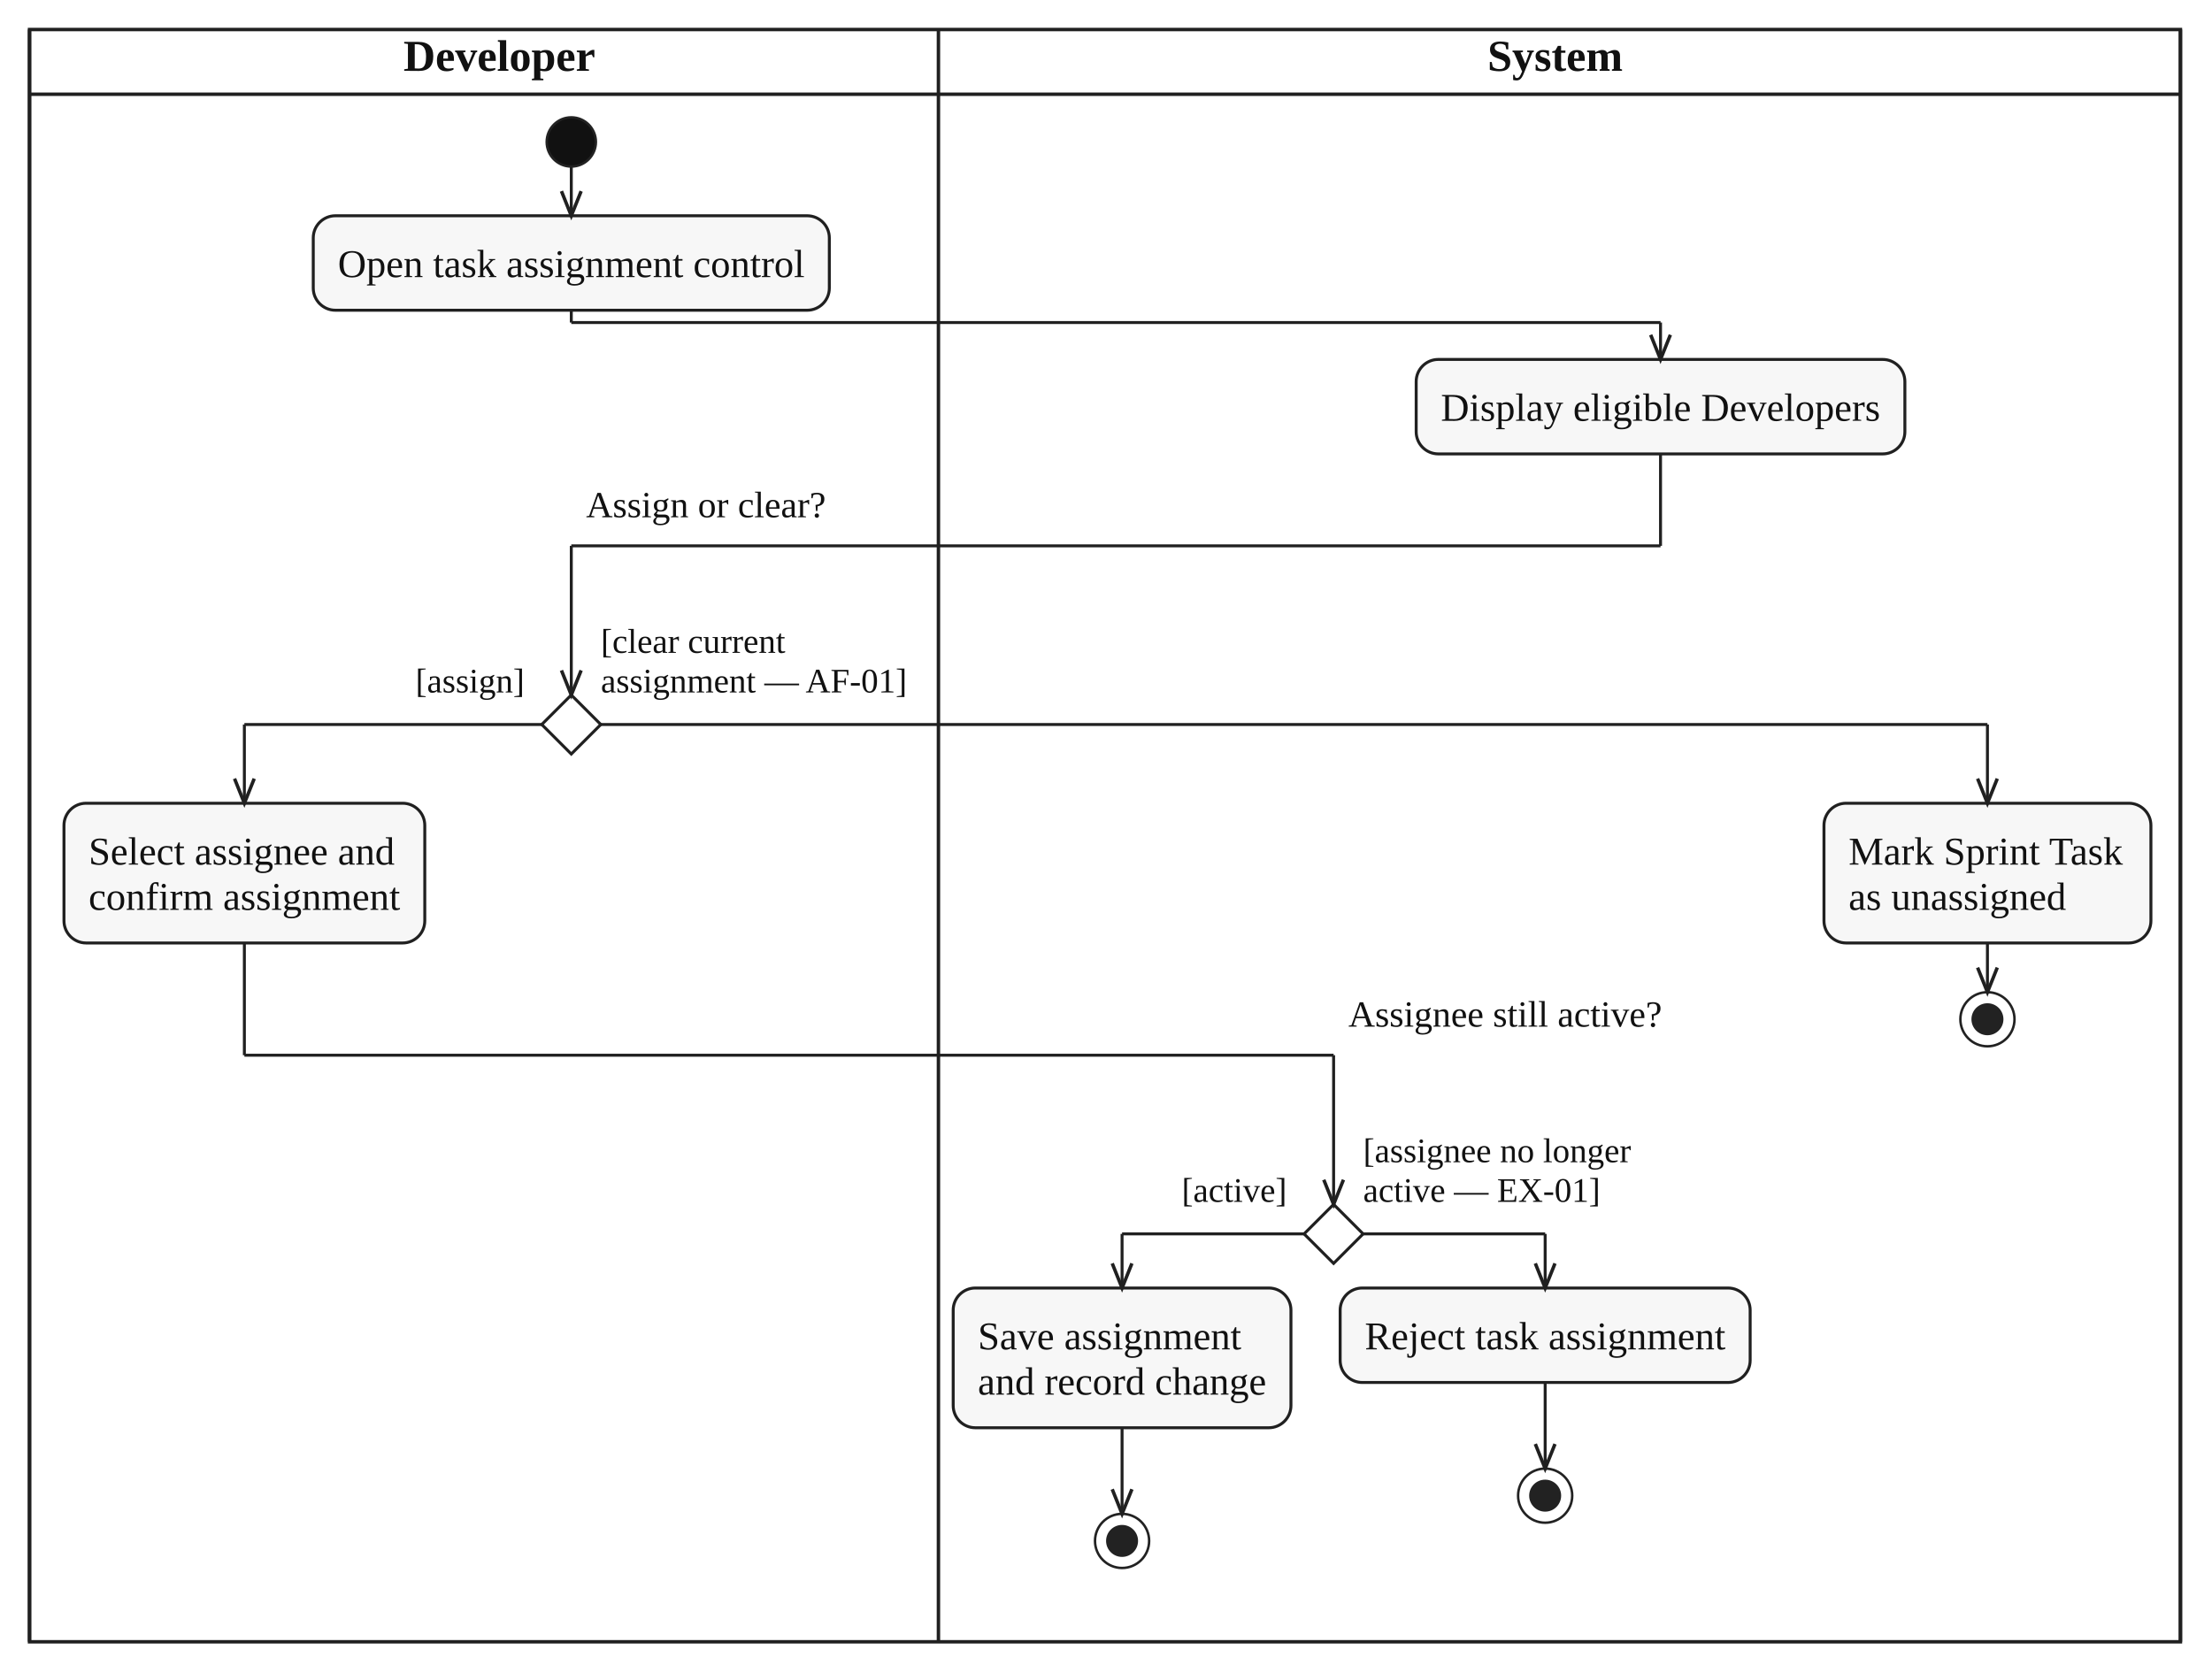
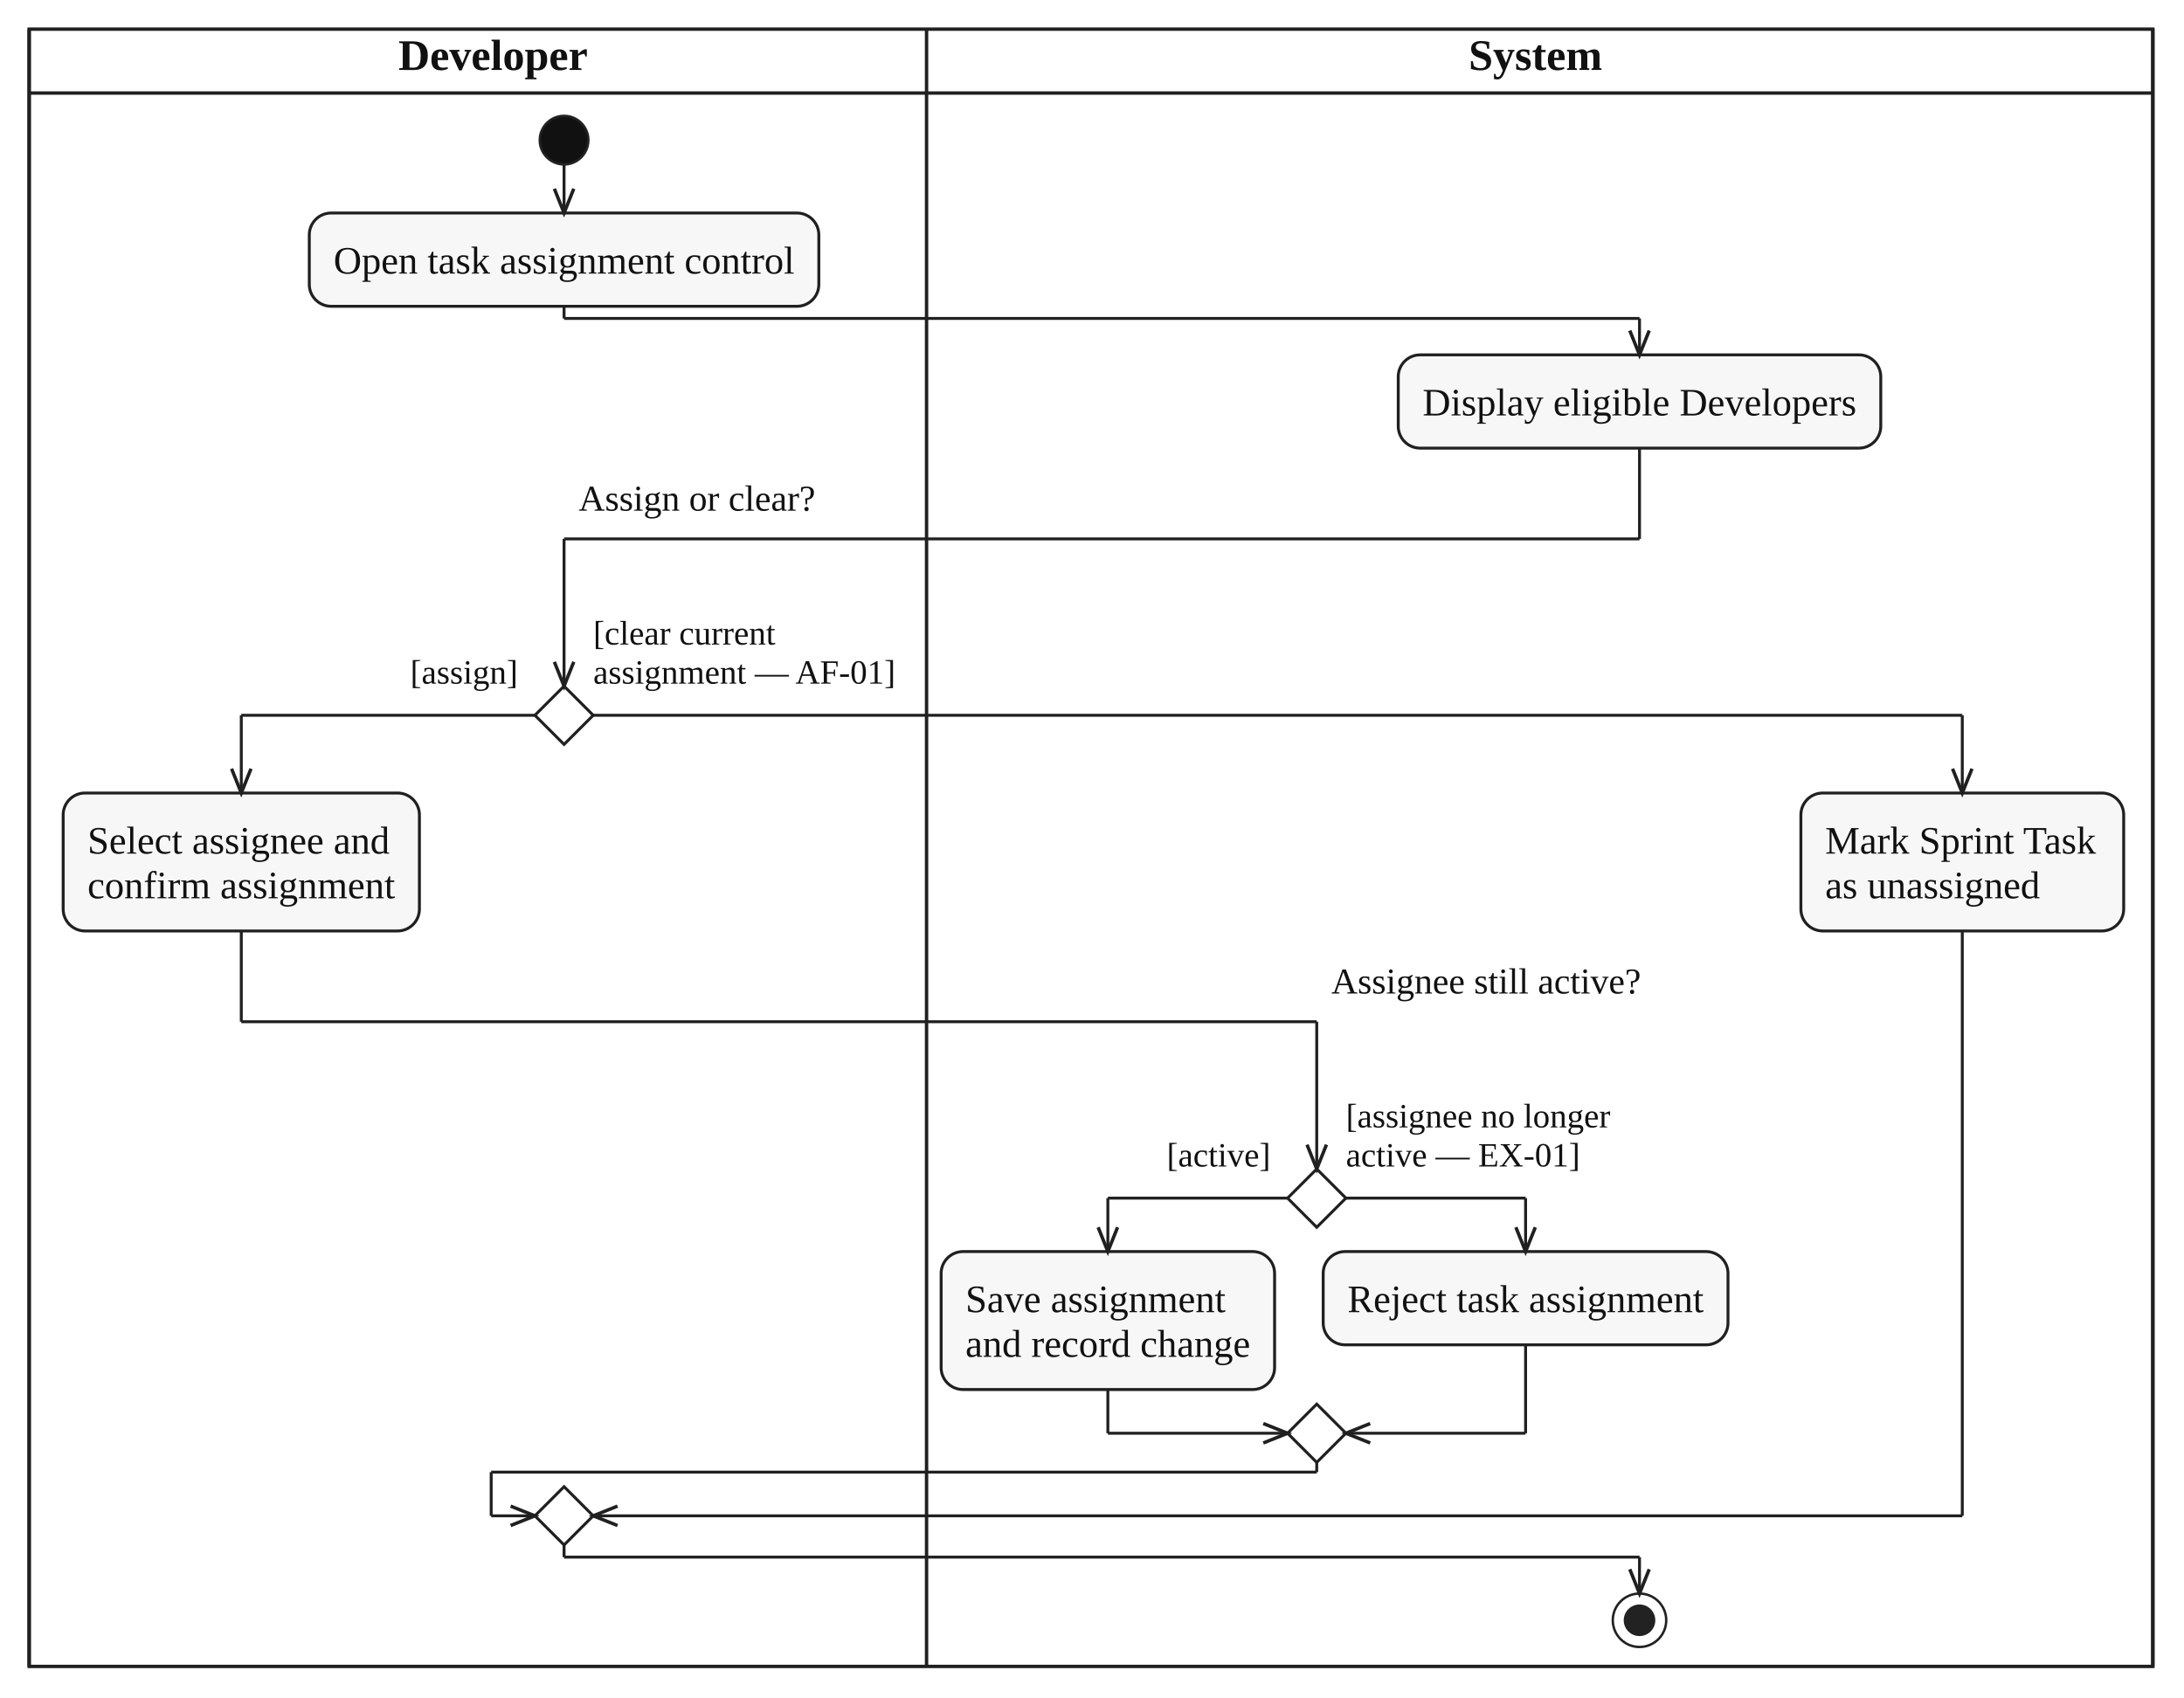
- <svg xmlns="http://www.w3.org/2000/svg" contentStyleType="text/css" height="680px" preserveAspectRatio="none" style="width:899px;height:680px;background:#FFFFFF;" version="1.1" viewBox="-5 0.394 899 680" width="899px" zoomAndPan="magnify" data-pres-formatted="1">
-   <rect id="pres-background" x="-5" y="0.394" width="899" height="680" fill="#FFFFFF" stroke="none" />
+ <svg xmlns="http://www.w3.org/2000/svg" contentStyleType="text/css" height="699px" preserveAspectRatio="none" style="width:899px;height:699px;background:#FFFFFF;" version="1.1" viewBox="-5 0.394 899 699" width="899px" zoomAndPan="magnify" data-pres-formatted="1">
+   <rect id="pres-background" x="-5" y="0.394" width="899" height="699" fill="#FFFFFF" stroke="none" />
  <defs />
  <g>
    <rect fill="#FFFFFF" height="30.698" style="stroke:#FFFFFF;stroke-width:1.0;" width="859.422" x="15" y="12.394" />
    <ellipse cx="227.185" cy="58.092" fill="#111111" rx="10" ry="10" style="stroke:#222222;stroke-width:1.0;" />
    <rect fill="#F7F7F7" height="38.398" rx="9" ry="9" style="stroke:#202020;stroke-width:1.2;" width="209.742" x="122.314" y="88.092" />
    <text fill="#111111" font-family="Times New Roman" font-size="16" lengthAdjust="spacing" textLength="189.742" x="132.314" y="113.029">Open task assignment control</text>
    <polygon fill="#FFFFFF" points="227.185,282.876,239.185,294.876,227.185,306.876,215.185,294.876,227.185,282.876" style="stroke:#202020;stroke-width:1.2;" />
    <text fill="#111111" font-family="Times New Roman" font-size="15" lengthAdjust="spacing" textLength="97.463" x="233.185" y="210.637">Assign or clear?</text>
    <text fill="#111111" font-family="Times New Roman" font-size="15" lengthAdjust="spacing" textLength="3.75" x="233.185" y="227.886"> </text>
    <text fill="#111111" font-family="Times New Roman" font-size="15" lengthAdjust="spacing" textLength="3.75" x="233.185" y="245.134"> </text>
    <text fill="#111111" font-family="Times New Roman" font-size="15" lengthAdjust="spacing" textLength="3.75" x="233.185" y="262.383"> </text>
    <text fill="#111111" font-family="Times New Roman" font-size="15" lengthAdjust="spacing" textLength="3.75" x="233.185" y="279.631"> </text>
    <text fill="#111111" font-family="Times New Roman" font-size="14" lengthAdjust="spacing" textLength="51.324" x="163.86" y="281.848">[assign]  </text>
    <text fill="#111111" font-family="Times New Roman" font-size="6" lengthAdjust="spacing" textLength="1.5" x="163.86" y="290.478"> </text>
    <text fill="#111111" font-family="Times New Roman" font-size="14" lengthAdjust="spacing" textLength="81.997" x="239.185" y="265.749">  [clear current</text>
    <text fill="#111111" font-family="Times New Roman" font-size="14" lengthAdjust="spacing" textLength="132.214" x="239.185" y="281.848">  assignment — AF-01]</text>
    <text fill="#111111" font-family="Times New Roman" font-size="6" lengthAdjust="spacing" textLength="1.5" x="239.185" y="290.478"> </text>
    <rect fill="#F7F7F7" height="56.797" rx="9" ry="9" style="stroke:#202020;stroke-width:1.2;" width="146.641" x="21" y="326.876" />
    <text fill="#111111" font-family="Times New Roman" font-size="16" lengthAdjust="spacing" textLength="124.398" x="31" y="351.813">Select assignee and</text>
    <text fill="#111111" font-family="Times New Roman" font-size="16" lengthAdjust="spacing" textLength="126.641" x="31" y="370.212">confirm assignment</text>
-     <line style="stroke:#202020;stroke-width:1.4;" x1="7" x2="7" y1="12.394" y2="667.712" />
+     <polygon fill="#FFFFFF" points="227.185,612.457,239.185,624.457,227.185,636.457,215.185,624.457,227.185,612.457" style="stroke:#202020;stroke-width:1.2;" />
+     <line style="stroke:#202020;stroke-width:1.4;" x1="7" x2="7" y1="12.394" y2="686.457" />
    <rect fill="#F7F7F7" height="38.398" rx="9" ry="9" style="stroke:#202020;stroke-width:1.2;" width="198.617" x="570.562" y="146.49" />
    <text fill="#111111" font-family="Times New Roman" font-size="16" lengthAdjust="spacing" textLength="178.617" x="580.562" y="171.428">Display eligible Developers</text>
-     <polygon fill="#FFFFFF" points="537.006,489.916,549.006,501.916,537.006,513.915,525.006,501.916,537.006,489.916" style="stroke:#202020;stroke-width:1.2;" />
-     <text fill="#111111" font-family="Times New Roman" font-size="15" lengthAdjust="spacing" textLength="127.463" x="543.006" y="417.677">Assignee still active?</text>
-     <text fill="#111111" font-family="Times New Roman" font-size="15" lengthAdjust="spacing" textLength="3.75" x="543.006" y="434.925"> </text>
-     <text fill="#111111" font-family="Times New Roman" font-size="15" lengthAdjust="spacing" textLength="3.75" x="543.006" y="452.174"> </text>
-     <text fill="#111111" font-family="Times New Roman" font-size="15" lengthAdjust="spacing" textLength="3.75" x="543.006" y="469.422"> </text>
-     <text fill="#111111" font-family="Times New Roman" font-size="15" lengthAdjust="spacing" textLength="3.75" x="543.006" y="486.671"> </text>
-     <text fill="#111111" font-family="Times New Roman" font-size="14" lengthAdjust="spacing" textLength="49.745" x="475.261" y="488.887">[active]  </text>
-     <text fill="#111111" font-family="Times New Roman" font-size="6" lengthAdjust="spacing" textLength="1.5" x="475.261" y="497.517"> </text>
-     <text fill="#111111" font-family="Times New Roman" font-size="14" lengthAdjust="spacing" textLength="115.856" x="549.006" y="472.789">  [assignee no longer</text>
-     <text fill="#111111" font-family="Times New Roman" font-size="14" lengthAdjust="spacing" textLength="103.407" x="549.006" y="488.887">  active — EX-01]</text>
-     <text fill="#111111" font-family="Times New Roman" font-size="6" lengthAdjust="spacing" textLength="1.5" x="549.006" y="497.517"> </text>
-     <rect fill="#F7F7F7" height="56.797" rx="9" ry="9" style="stroke:#202020;stroke-width:1.2;" width="137.266" x="382.398" y="523.915" />
-     <text fill="#111111" font-family="Times New Roman" font-size="16" lengthAdjust="spacing" textLength="107.094" x="392.398" y="548.853">Save assignment</text>
-     <text fill="#111111" font-family="Times New Roman" font-size="16" lengthAdjust="spacing" textLength="117.266" x="392.398" y="567.251">and record change</text>
-     <ellipse cx="451.031" cy="626.712" fill="none" rx="11" ry="11" style="stroke:#222222;stroke-width:1.0;" />
-     <ellipse cx="451.031" cy="626.712" fill="#222222" rx="6" ry="6" style="stroke:#222222;stroke-width:1.0;" />
-     <rect fill="#F7F7F7" height="38.398" rx="9" ry="9" style="stroke:#202020;stroke-width:1.2;" width="166.633" x="539.664" y="523.915" />
-     <text fill="#111111" font-family="Times New Roman" font-size="16" lengthAdjust="spacing" textLength="146.633" x="549.664" y="548.853">Reject task assignment</text>
-     <ellipse cx="622.981" cy="608.314" fill="none" rx="11" ry="11" style="stroke:#222222;stroke-width:1.0;" />
-     <ellipse cx="622.981" cy="608.314" fill="#222222" rx="6" ry="6" style="stroke:#222222;stroke-width:1.0;" />
+     <polygon fill="#FFFFFF" points="537.006,481.66,549.006,493.66,537.006,505.66,525.006,493.66,537.006,481.66" style="stroke:#202020;stroke-width:1.2;" />
+     <text fill="#111111" font-family="Times New Roman" font-size="15" lengthAdjust="spacing" textLength="127.463" x="543.006" y="409.421">Assignee still active?</text>
+     <text fill="#111111" font-family="Times New Roman" font-size="15" lengthAdjust="spacing" textLength="3.75" x="543.006" y="426.67"> </text>
+     <text fill="#111111" font-family="Times New Roman" font-size="15" lengthAdjust="spacing" textLength="3.75" x="543.006" y="443.918"> </text>
+     <text fill="#111111" font-family="Times New Roman" font-size="15" lengthAdjust="spacing" textLength="3.75" x="543.006" y="461.167"> </text>
+     <text fill="#111111" font-family="Times New Roman" font-size="15" lengthAdjust="spacing" textLength="3.75" x="543.006" y="478.416"> </text>
+     <text fill="#111111" font-family="Times New Roman" font-size="14" lengthAdjust="spacing" textLength="49.745" x="475.261" y="480.632">[active]  </text>
+     <text fill="#111111" font-family="Times New Roman" font-size="6" lengthAdjust="spacing" textLength="1.5" x="475.261" y="489.262"> </text>
+     <text fill="#111111" font-family="Times New Roman" font-size="14" lengthAdjust="spacing" textLength="115.856" x="549.006" y="464.533">  [assignee no longer</text>
+     <text fill="#111111" font-family="Times New Roman" font-size="14" lengthAdjust="spacing" textLength="103.407" x="549.006" y="480.632">  active — EX-01]</text>
+     <text fill="#111111" font-family="Times New Roman" font-size="6" lengthAdjust="spacing" textLength="1.5" x="549.006" y="489.262"> </text>
+     <rect fill="#F7F7F7" height="56.797" rx="9" ry="9" style="stroke:#202020;stroke-width:1.2;" width="137.266" x="382.398" y="515.66" />
+     <text fill="#111111" font-family="Times New Roman" font-size="16" lengthAdjust="spacing" textLength="107.094" x="392.398" y="540.598">Save assignment</text>
+     <text fill="#111111" font-family="Times New Roman" font-size="16" lengthAdjust="spacing" textLength="117.266" x="392.398" y="558.996">and record change</text>
+     <rect fill="#F7F7F7" height="38.398" rx="9" ry="9" style="stroke:#202020;stroke-width:1.2;" width="166.633" x="539.664" y="515.66" />
+     <text fill="#111111" font-family="Times New Roman" font-size="16" lengthAdjust="spacing" textLength="146.633" x="549.664" y="540.598">Reject task assignment</text>
+     <polygon fill="#FFFFFF" points="537.006,578.457,549.006,590.457,537.006,602.457,525.006,590.457,537.006,578.457" style="stroke:#202020;stroke-width:1.2;" />
    <rect fill="#F7F7F7" height="56.797" rx="9" ry="9" style="stroke:#202020;stroke-width:1.2;" width="132.875" x="736.297" y="326.876" />
    <text fill="#111111" font-family="Times New Roman" font-size="16" lengthAdjust="spacing" textLength="112.875" x="746.297" y="351.813">Mark Sprint Task</text>
    <text fill="#111111" font-family="Times New Roman" font-size="16" lengthAdjust="spacing" textLength="88.43" x="746.297" y="370.212">as unassigned</text>
-     <ellipse cx="802.734" cy="414.673" fill="none" rx="11" ry="11" style="stroke:#222222;stroke-width:1.0;" />
-     <ellipse cx="802.734" cy="414.673" fill="#222222" rx="6" ry="6" style="stroke:#222222;stroke-width:1.0;" />
-     <line style="stroke:#202020;stroke-width:1.4;" x1="376.398" x2="376.398" y1="12.394" y2="667.712" />
-     <line style="stroke:#202020;stroke-width:1.4;" x1="881.172" x2="881.172" y1="12.394" y2="667.712" />
+     <ellipse cx="669.87" cy="667.457" fill="none" rx="11" ry="11" style="stroke:#222222;stroke-width:1.0;" />
+     <ellipse cx="669.87" cy="667.457" fill="#222222" rx="6" ry="6" style="stroke:#222222;stroke-width:1.0;" />
+     <line style="stroke:#202020;stroke-width:1.4;" x1="376.398" x2="376.398" y1="12.394" y2="686.457" />
+     <line style="stroke:#202020;stroke-width:1.4;" x1="881.172" x2="881.172" y1="12.394" y2="686.457" />
    <line style="stroke:#202020;stroke-width:1.2;" x1="227.185" x2="227.185" y1="68.092" y2="88.092" />
    <polyline points="223.185,78.092 227.185,88.092 231.185,78.092" fill="none" stroke="#202020" stroke-width="1.4" stroke-linejoin="miter" stroke-linecap="butt" class="open-arrowhead" />
    <line style="stroke:#202020;stroke-width:1.2;" x1="215.185" x2="94.32" y1="294.876" y2="294.876" />
    <line style="stroke:#202020;stroke-width:1.2;" x1="94.32" x2="94.32" y1="294.876" y2="326.876" />
    <polyline points="90.32,316.876 94.32,326.876 98.32,316.876" fill="none" stroke="#202020" stroke-width="1.4" stroke-linejoin="miter" stroke-linecap="butt" class="open-arrowhead" />
-     <line style="stroke:#202020;stroke-width:1.2;" x1="451.031" x2="451.031" y1="580.712" y2="615.712" />
-     <polyline points="447.031,605.712 451.031,615.712 455.031,605.712" fill="none" stroke="#202020" stroke-width="1.4" stroke-linejoin="miter" stroke-linecap="butt" class="open-arrowhead" />
-     <line style="stroke:#202020;stroke-width:1.2;" x1="622.981" x2="622.981" y1="562.314" y2="597.314" />
-     <polyline points="618.981,587.314 622.981,597.314 626.981,587.314" fill="none" stroke="#202020" stroke-width="1.4" stroke-linejoin="miter" stroke-linecap="butt" class="open-arrowhead" />
-     <line style="stroke:#202020;stroke-width:1.2;" x1="525.006" x2="451.031" y1="501.916" y2="501.916" />
-     <line style="stroke:#202020;stroke-width:1.2;" x1="451.031" x2="451.031" y1="501.916" y2="523.915" />
-     <polyline points="447.031,513.915 451.031,523.915 455.031,513.915" fill="none" stroke="#202020" stroke-width="1.4" stroke-linejoin="miter" stroke-linecap="butt" class="open-arrowhead" />
-     <line style="stroke:#202020;stroke-width:1.2;" x1="549.006" x2="622.981" y1="501.916" y2="501.916" />
-     <line style="stroke:#202020;stroke-width:1.2;" x1="622.981" x2="622.981" y1="501.916" y2="523.915" />
-     <polyline points="618.981,513.915 622.981,523.915 626.981,513.915" fill="none" stroke="#202020" stroke-width="1.4" stroke-linejoin="miter" stroke-linecap="butt" class="open-arrowhead" />
-     <line style="stroke:#202020;stroke-width:1.2;" x1="802.734" x2="802.734" y1="383.673" y2="403.673" />
-     <polyline points="798.734,393.673 802.734,403.673 806.734,393.673" fill="none" stroke="#202020" stroke-width="1.4" stroke-linejoin="miter" stroke-linecap="butt" class="open-arrowhead" />
+     <line style="stroke:#202020;stroke-width:1.2;" x1="525.006" x2="451.031" y1="493.66" y2="493.66" />
+     <line style="stroke:#202020;stroke-width:1.2;" x1="451.031" x2="451.031" y1="493.66" y2="515.66" />
+     <polyline points="447.031,505.66 451.031,515.66 455.031,505.66" fill="none" stroke="#202020" stroke-width="1.4" stroke-linejoin="miter" stroke-linecap="butt" class="open-arrowhead" />
+     <line style="stroke:#202020;stroke-width:1.2;" x1="549.006" x2="622.981" y1="493.66" y2="493.66" />
+     <line style="stroke:#202020;stroke-width:1.2;" x1="622.981" x2="622.981" y1="493.66" y2="515.66" />
+     <polyline points="618.981,505.66 622.981,515.66 626.981,505.66" fill="none" stroke="#202020" stroke-width="1.4" stroke-linejoin="miter" stroke-linecap="butt" class="open-arrowhead" />
+     <line style="stroke:#202020;stroke-width:1.2;" x1="451.031" x2="451.031" y1="572.457" y2="590.457" />
+     <line style="stroke:#202020;stroke-width:1.2;" x1="451.031" x2="525.006" y1="590.457" y2="590.457" />
+     <polyline points="515.006,586.457 525.006,590.457 515.006,594.457" fill="none" stroke="#202020" stroke-width="1.4" stroke-linejoin="miter" stroke-linecap="butt" class="open-arrowhead" />
+     <line style="stroke:#202020;stroke-width:1.2;" x1="622.981" x2="622.981" y1="554.059" y2="590.457" />
+     <line style="stroke:#202020;stroke-width:1.2;" x1="622.981" x2="549.006" y1="590.457" y2="590.457" />
+     <polyline points="559.006,586.457 549.006,590.457 559.006,594.457" fill="none" stroke="#202020" stroke-width="1.4" stroke-linejoin="miter" stroke-linecap="butt" class="open-arrowhead" />
    <line style="stroke:#202020;stroke-width:1.2;" x1="227.185" x2="227.185" y1="126.49" y2="131.49" />
    <line style="stroke:#202020;stroke-width:1.2;" x1="227.185" x2="669.87" y1="131.49" y2="131.49" />
    <line style="stroke:#202020;stroke-width:1.2;" x1="669.87" x2="669.87" y1="131.49" y2="146.49" />
    <polyline points="665.87,136.49 669.87,146.49 673.87,136.49" fill="none" stroke="#202020" stroke-width="1.4" stroke-linejoin="miter" stroke-linecap="butt" class="open-arrowhead" />
-     <line style="stroke:#202020;stroke-width:1.2;" x1="94.32" x2="94.32" y1="383.673" y2="429.294" />
-     <line style="stroke:#202020;stroke-width:1.2;" x1="94.32" x2="537.006" y1="429.294" y2="429.294" />
-     <line style="stroke:#202020;stroke-width:1.2;" x1="537.006" x2="537.006" y1="429.294" y2="489.916" />
-     <polyline points="533.006,479.916 537.006,489.916 541.006,479.916" fill="none" stroke="#202020" stroke-width="1.4" stroke-linejoin="miter" stroke-linecap="butt" class="open-arrowhead" />
+     <line style="stroke:#202020;stroke-width:1.2;" x1="94.32" x2="94.32" y1="383.673" y2="421.039" />
+     <line style="stroke:#202020;stroke-width:1.2;" x1="94.32" x2="537.006" y1="421.039" y2="421.039" />
+     <line style="stroke:#202020;stroke-width:1.2;" x1="537.006" x2="537.006" y1="421.039" y2="481.66" />
+     <polyline points="533.006,471.66 537.006,481.66 541.006,471.66" fill="none" stroke="#202020" stroke-width="1.4" stroke-linejoin="miter" stroke-linecap="butt" class="open-arrowhead" />
    <line style="stroke:#202020;stroke-width:1.2;" x1="239.185" x2="802.734" y1="294.876" y2="294.876" />
    <line style="stroke:#202020;stroke-width:1.2;" x1="802.734" x2="802.734" y1="294.876" y2="326.876" />
    <polyline points="798.734,316.876 802.734,326.876 806.734,316.876" fill="none" stroke="#202020" stroke-width="1.4" stroke-linejoin="miter" stroke-linecap="butt" class="open-arrowhead" />
+     <line style="stroke:#202020;stroke-width:1.2;" x1="537.006" x2="537.006" y1="602.457" y2="606.457" />
+     <line style="stroke:#202020;stroke-width:1.2;" x1="537.006" x2="197.185" y1="606.457" y2="606.457" />
+     <line style="stroke:#202020;stroke-width:1.2;" x1="197.185" x2="197.185" y1="606.457" y2="624.457" />
+     <line style="stroke:#202020;stroke-width:1.2;" x1="197.185" x2="215.185" y1="624.457" y2="624.457" />
+     <polyline points="205.185,620.457 215.185,624.457 205.185,628.457" fill="none" stroke="#202020" stroke-width="1.4" stroke-linejoin="miter" stroke-linecap="butt" class="open-arrowhead" />
+     <line style="stroke:#202020;stroke-width:1.2;" x1="802.734" x2="802.734" y1="383.673" y2="624.457" />
+     <line style="stroke:#202020;stroke-width:1.2;" x1="802.734" x2="239.185" y1="624.457" y2="624.457" />
+     <polyline points="249.185,620.457 239.185,624.457 249.185,628.457" fill="none" stroke="#202020" stroke-width="1.4" stroke-linejoin="miter" stroke-linecap="butt" class="open-arrowhead" />
    <line style="stroke:#202020;stroke-width:1.2;" x1="669.87" x2="669.87" y1="184.889" y2="222.255" />
    <line style="stroke:#202020;stroke-width:1.2;" x1="669.87" x2="227.185" y1="222.255" y2="222.255" />
    <line style="stroke:#202020;stroke-width:1.2;" x1="227.185" x2="227.185" y1="222.255" y2="282.876" />
    <polyline points="223.185,272.876 227.185,282.876 231.185,272.876" fill="none" stroke="#202020" stroke-width="1.4" stroke-linejoin="miter" stroke-linecap="butt" class="open-arrowhead" />
+     <line style="stroke:#202020;stroke-width:1.2;" x1="227.185" x2="227.185" y1="636.457" y2="641.457" />
+     <line style="stroke:#202020;stroke-width:1.2;" x1="227.185" x2="669.87" y1="641.457" y2="641.457" />
+     <line style="stroke:#202020;stroke-width:1.2;" x1="669.87" x2="669.87" y1="641.457" y2="656.457" />
+     <polyline points="665.87,646.457 669.87,656.457 673.87,646.457" fill="none" stroke="#202020" stroke-width="1.4" stroke-linejoin="miter" stroke-linecap="butt" class="open-arrowhead" />
    <text fill="#111111" font-family="Times New Roman" font-size="18" font-weight="bold" lengthAdjust="spacing" textLength="77.968" x="158.965" y="29.198">Developer</text>
    <text fill="#111111" font-family="Times New Roman" font-size="7" font-weight="bold" lengthAdjust="spacing" textLength="1.75" x="154.465" y="39.627"> </text>
    <text fill="#111111" font-family="Times New Roman" font-size="18" font-weight="bold" lengthAdjust="spacing" textLength="54.993" x="599.539" y="29.198">System</text>
    <text fill="#111111" font-family="Times New Roman" font-size="7" font-weight="bold" lengthAdjust="spacing" textLength="1.75" x="595.039" y="39.627"> </text>
  </g>
  <g id="pres-frame" fill="none" stroke="#202020" stroke-width="1.4">
-     <rect x="7" y="12.394" width="874.172" height="655.319" />
+     <rect x="7" y="12.394" width="874.172" height="674.063" />
    <line x1="7" x2="881.172" y1="38.698" y2="38.698" />
  </g>
</svg>
